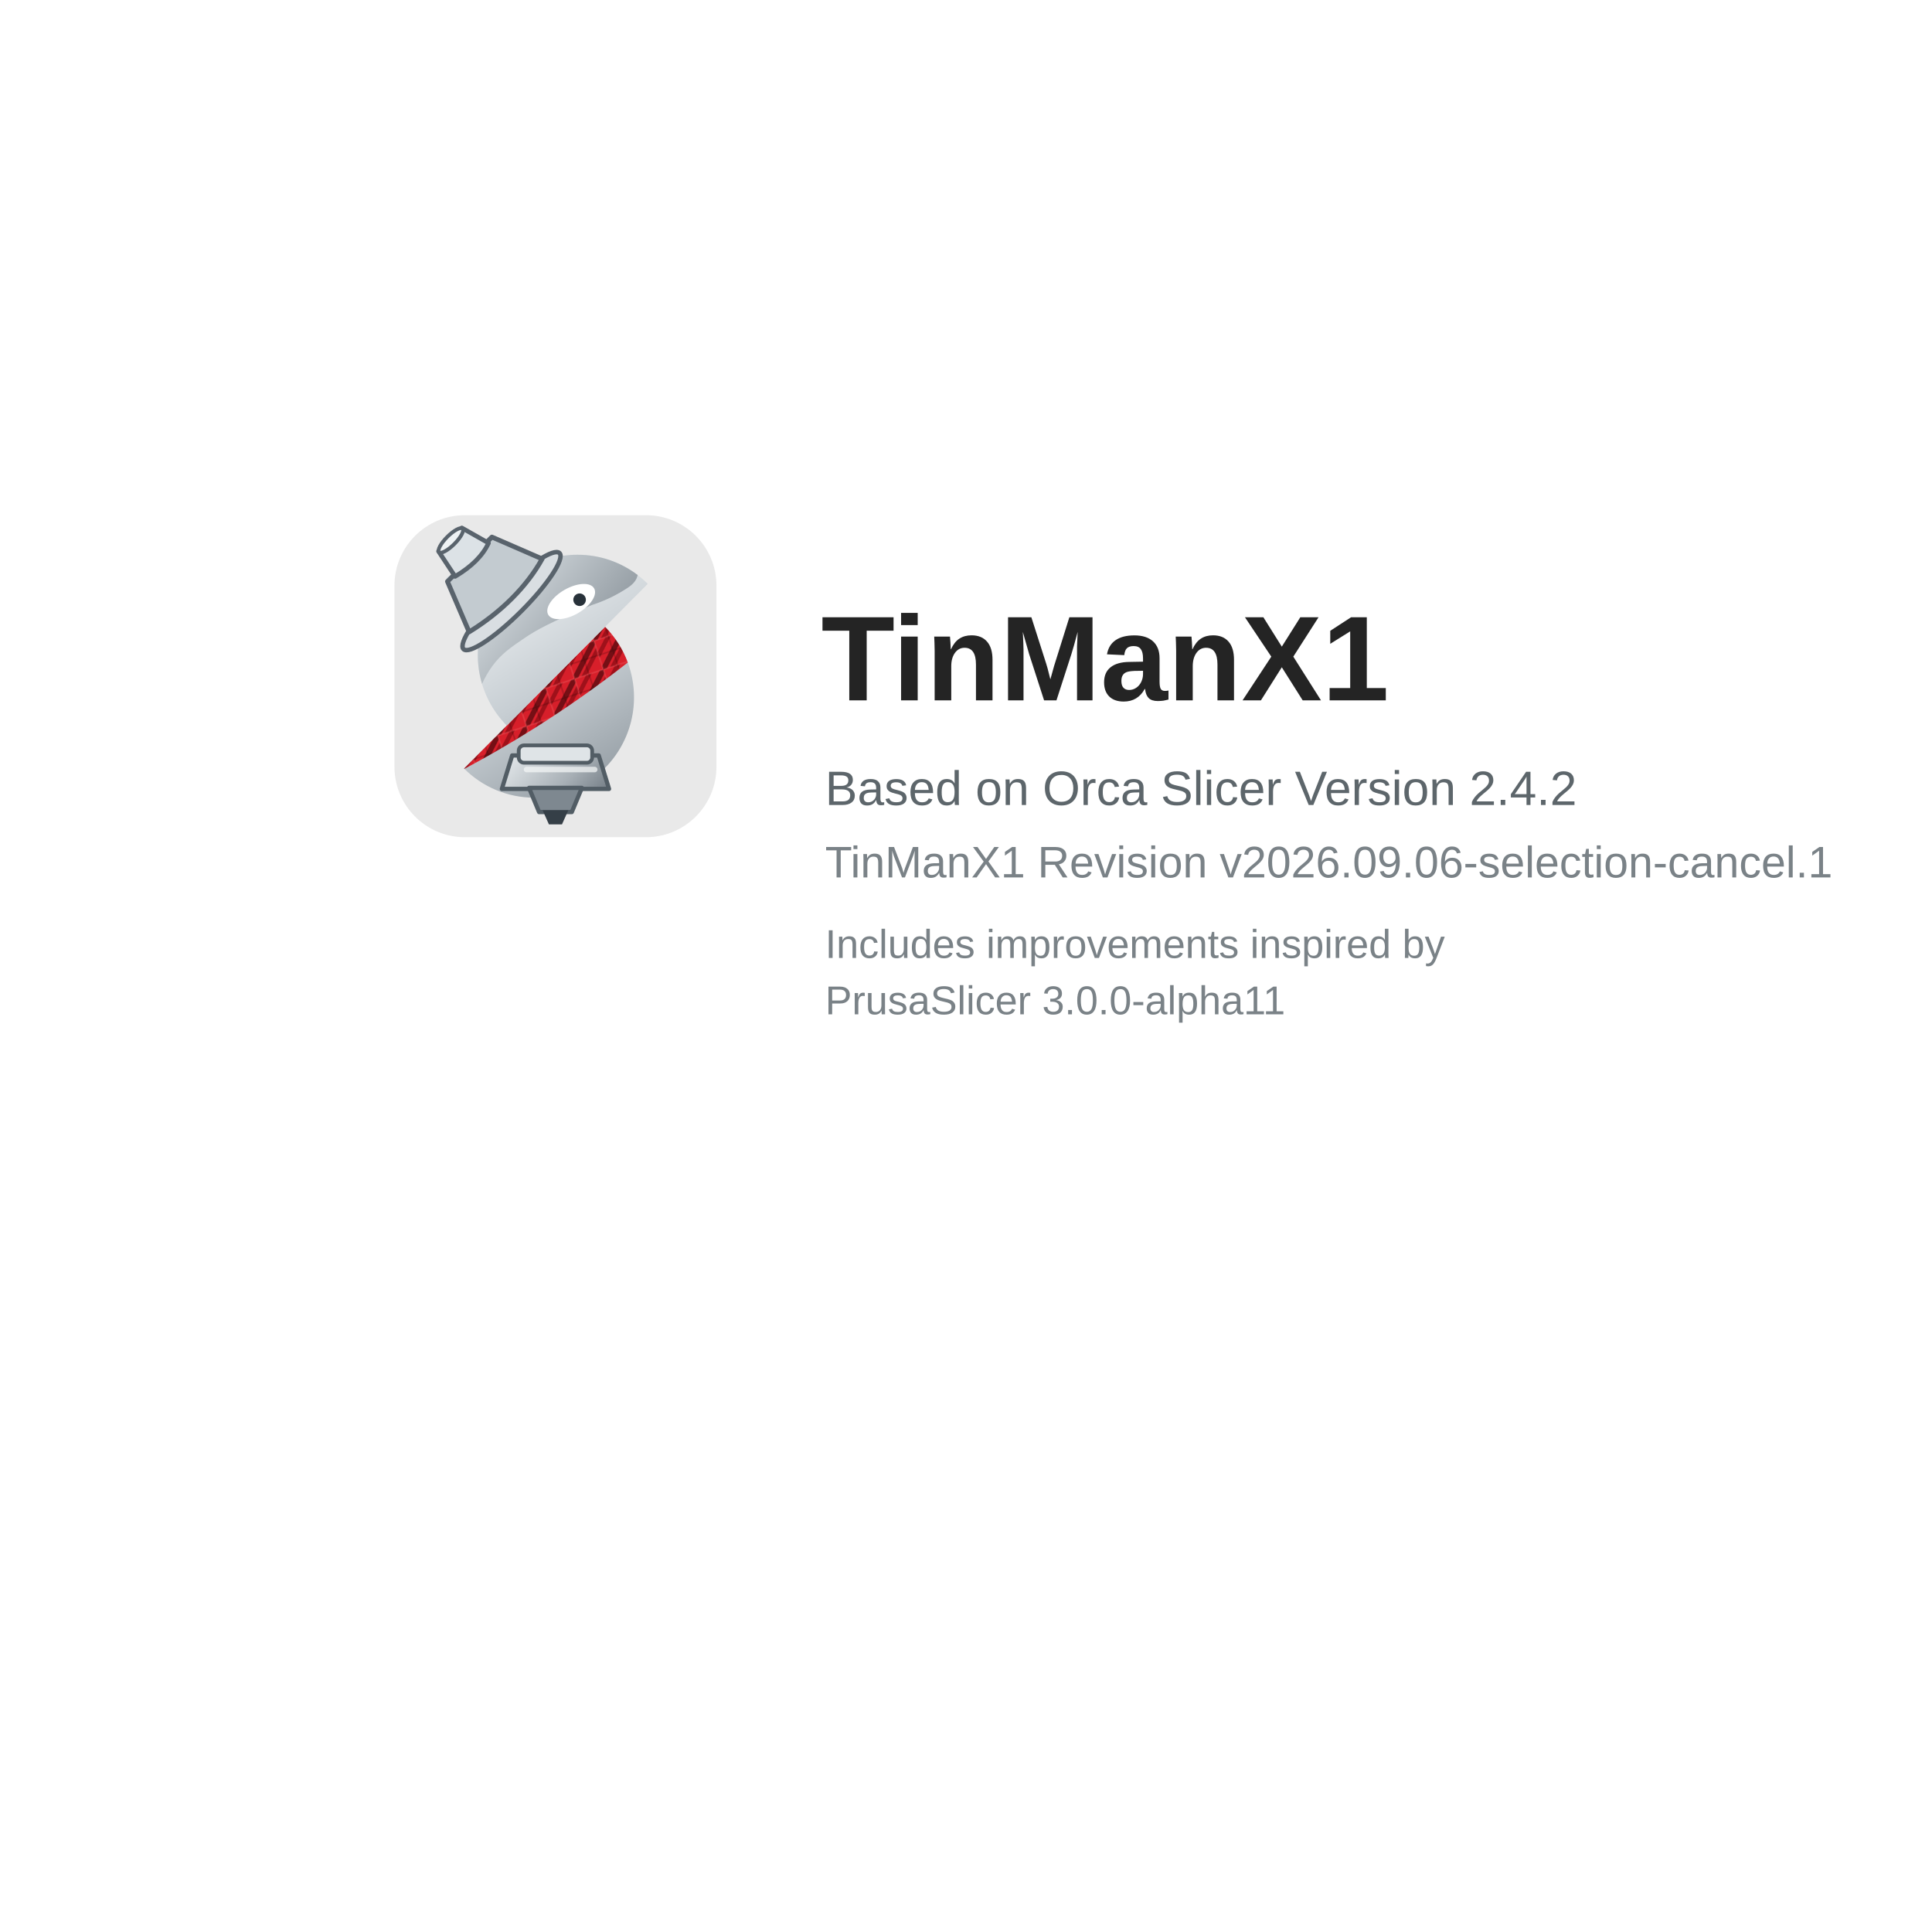
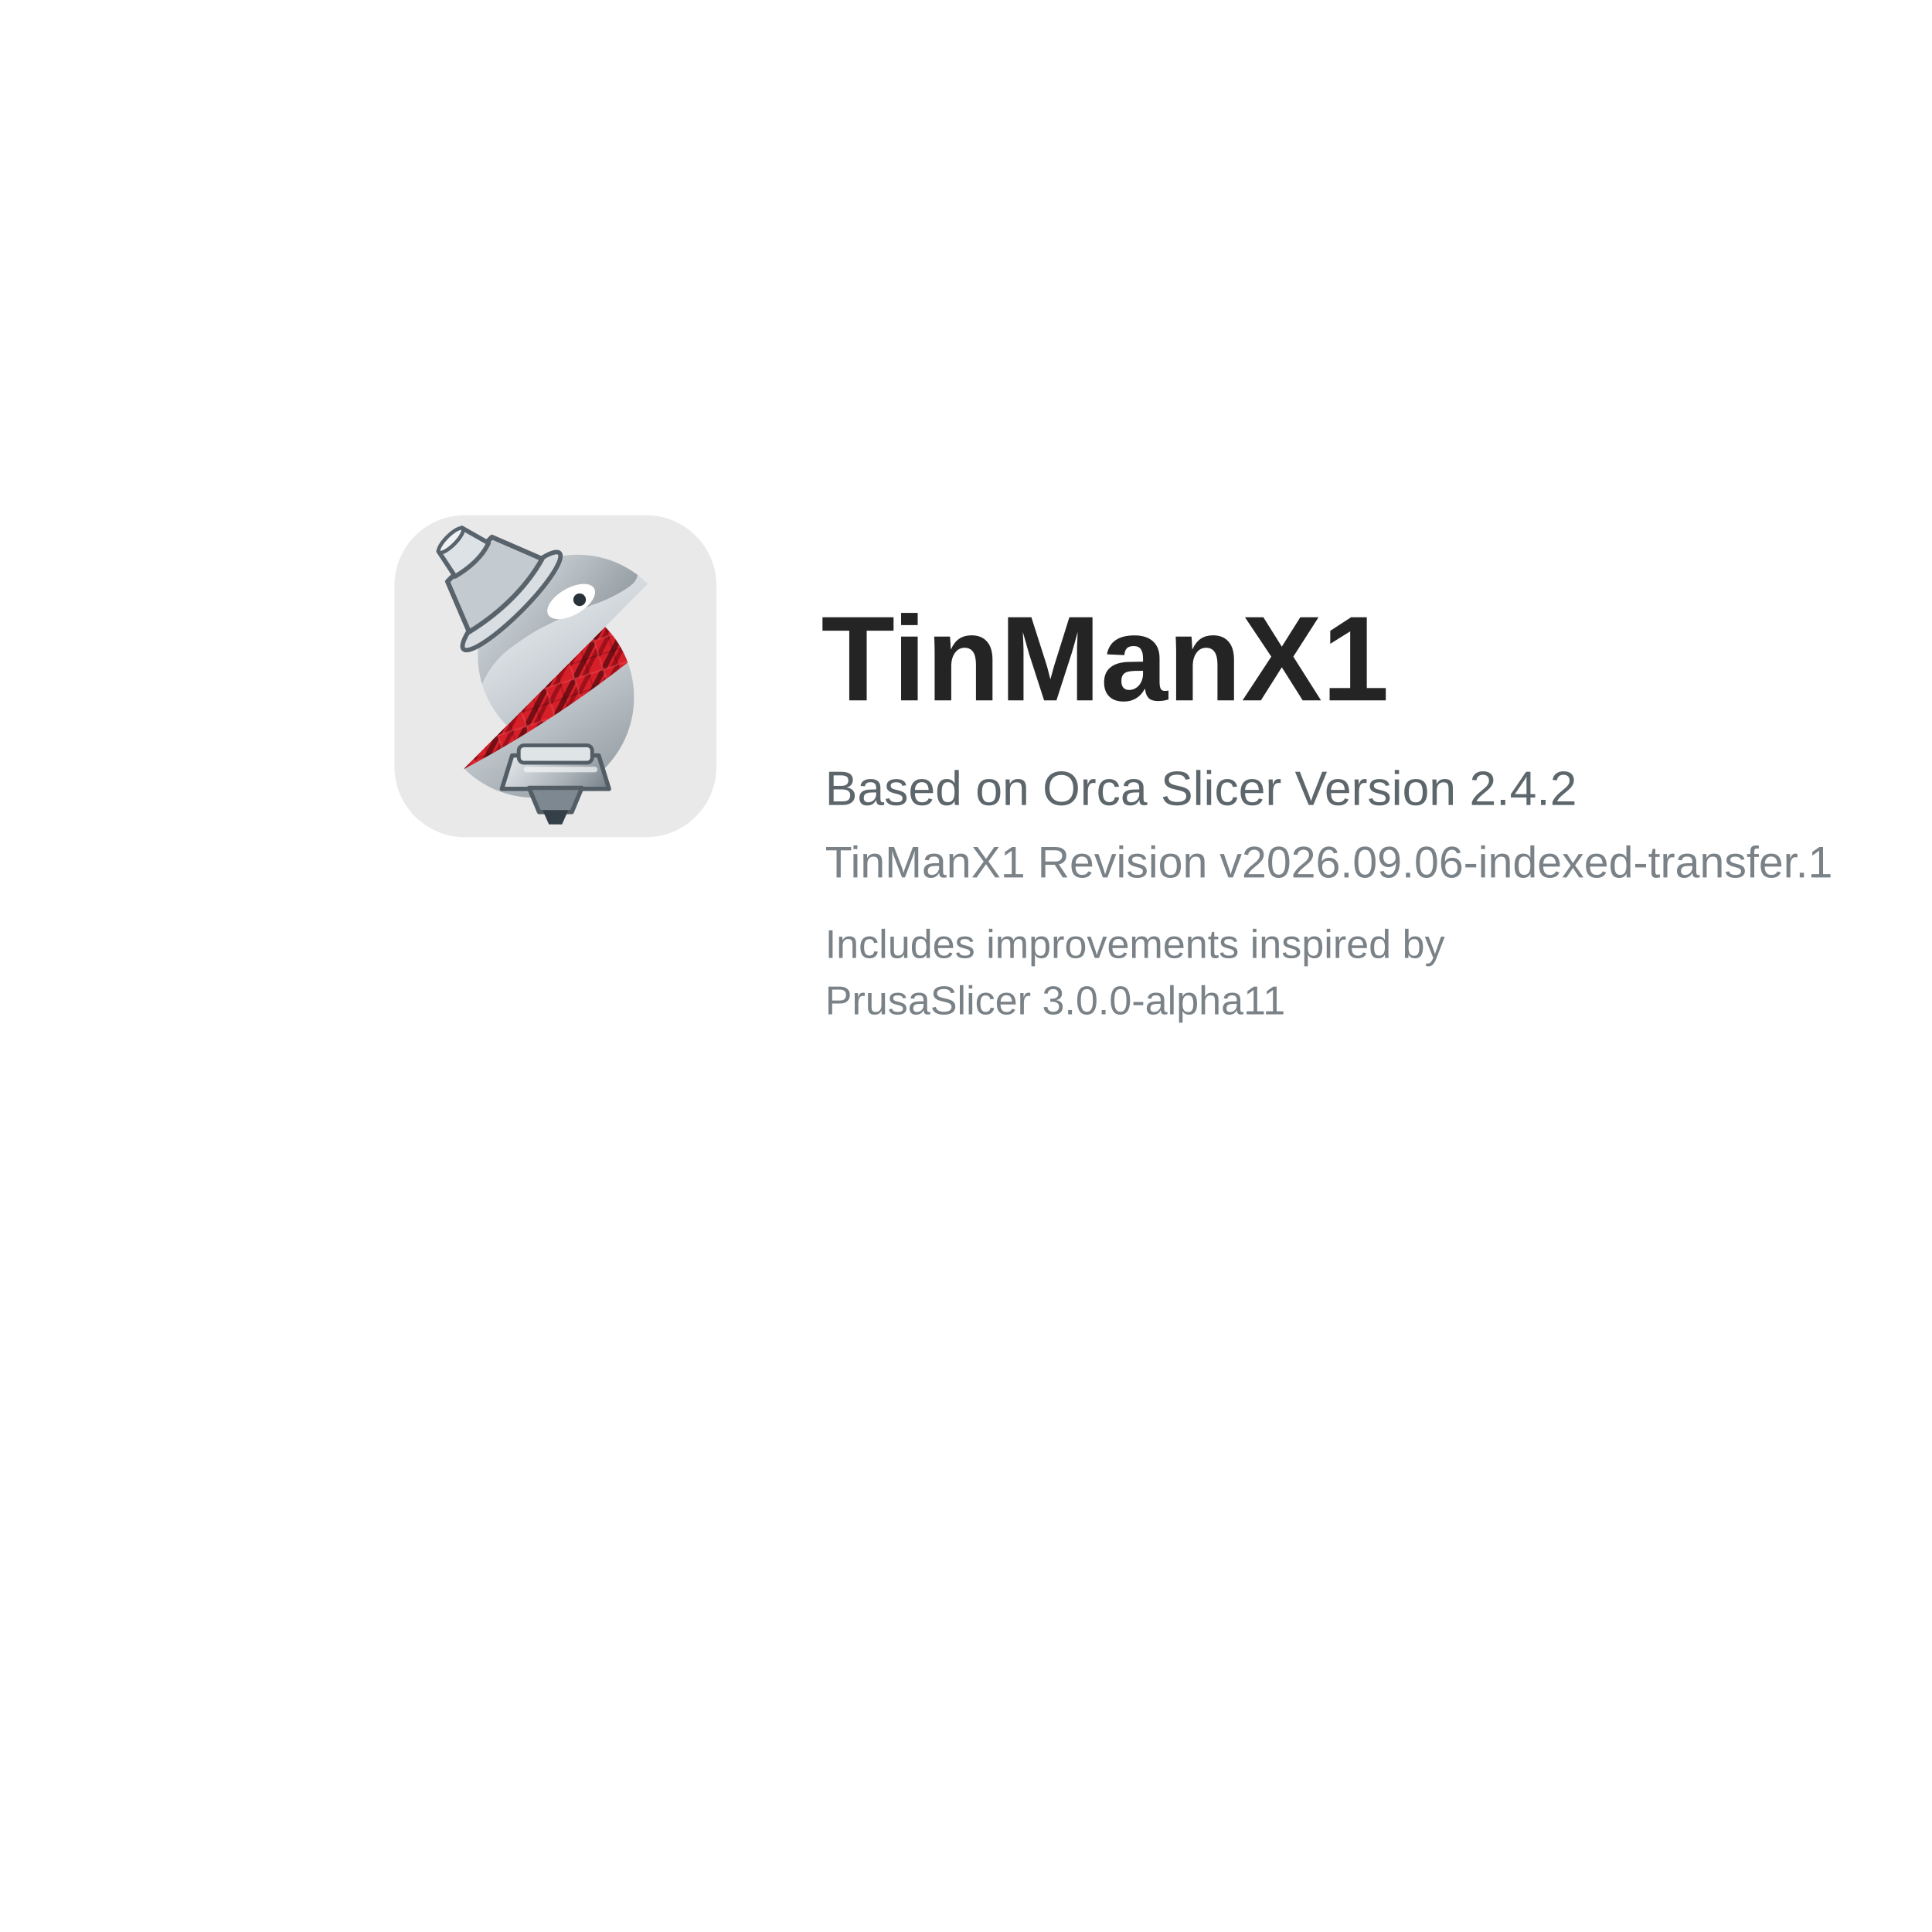
<svg xmlns="http://www.w3.org/2000/svg" width="480" height="480" viewBox="0 0 480 480">
  <defs>
    <linearGradient id="tmxSilver" x1="18" y1="8" x2="47" y2="55" gradientUnits="userSpaceOnUse">
      <stop offset="0" stop-color="#f7f9fa" />
      <stop offset=".52" stop-color="#c7ced3" />
      <stop offset="1" stop-color="#8d969d" />
    </linearGradient>
    <linearGradient id="tmxDarkSilver" x1="19" y1="10" x2="49" y2="35" gradientUnits="userSpaceOnUse">
      <stop offset="0" stop-color="#dce2e6" />
      <stop offset="1" stop-color="#6f7981" />
    </linearGradient>
    <linearGradient id="tmxNozzle" x1="24" y1="43" x2="43" y2="60" gradientUnits="userSpaceOnUse">
      <stop offset="0" stop-color="#eef2f4" />
      <stop offset=".55" stop-color="#a8b0b6" />
      <stop offset="1" stop-color="#59636c" />
    </linearGradient>
    <pattern id="tmxCarbonRed" width="6" height="6" patternUnits="userSpaceOnUse" patternTransform="rotate(-18)">
      <rect width="6" height="6" fill="#D71F2A" />
      <path d="M-2 1 1-2M0 6 6 0M5 8 8 5" fill="none" stroke="#250204" stroke-width="1.05" opacity=".55" />
      <path d="M-2 5 5-2M1 7 7 1" fill="none" stroke="#7c0810" stroke-width=".85" opacity=".62" />
      <path d="M0 0h6v6h-6z" fill="none" stroke="#f06a70" stroke-width=".35" opacity=".28" />
      <path d="M0 3h6M3 0v6" fill="none" stroke="#180102" stroke-width=".28" opacity=".22" />
    </pattern>
  </defs>
  <rect width="480" height="480" fill="#ffffff" />
  <g transform="translate(98 128)">
    <g transform="scale(1.25)">
      <rect width="64" height="64" rx="14" fill="#e9e9e9" />
      <path d="M13.84,50.354a19.7,19.7,0,0,0,13.883,5.79A19.944,19.944,0,0,0,41.858,22.182Z" fill="url(#tmxSilver)" />
      <path d="M41.858,22.181,13.84,50.354l.061.059A220.548,220.548,0,0,0,46.378,29.277a19.964,19.964,0,0,0-4.52-7.1" fill="url(#tmxCarbonRed)" />
      <path d="M36.381,7.856A19.943,19.943,0,0,0,22.327,41.818L50.345,13.646a19.693,19.693,0,0,0-13.964-5.79" fill="url(#tmxSilver)" />
      <path d="M36.381,7.856A19.636,19.636,0,0,0,26.04,10.782a22.742,22.742,0,0,0-5.91-.745,23.084,23.084,0,0,0-9.477,2.124.632.632,0,0,0,.129,1.191,13.52,13.52,0,0,1,8.069,5.137A20.06,20.06,0,0,0,17.41,33.534a19.873,19.873,0,0,1,2-3.488c1.819-2.5,3.743-3.8,6.585-5.723,2.093-1.416,5-3.077,13.359-6.512a28.421,28.421,0,0,0,6.12-2.821c1.4-.831,2.461-1.615,2.8-2.842.024-.086.045-.172.065-.256A19.655,19.655,0,0,0,36.381,7.856" fill="url(#tmxDarkSilver)" />
      <path d="M39.69,14.551c.727,1.285-.728,3.495-3.249,4.937s-5.154,1.569-5.88.284.727-3.495,3.248-4.937,5.154-1.569,5.881-.284" fill="#fff" />
      <circle cx="36.8" cy="16.8" r="1.25" fill="#28323a" />
      <g transform="translate(-17 1) rotate(-45 34.2 12.5) scale(1.05)">
        <ellipse cx="34.25" cy="18.4" rx="12.85" ry="2.65" fill="#d9dee2" stroke="#59636c" stroke-width=".85" />
        <path d="M28.3,7.2h11.9l3.8,9.65c-5.75,1.65-12.65,1.65-19.55,0Z" fill="#c3cbd0" stroke="#59636c" stroke-width=".9" stroke-linejoin="round" />
        <path d="M31.15,1.95h6.25l1.55,5.6c-2.45.9-5.4.9-8.95,0Z" fill="#dce2e6" stroke="#59636c" stroke-width=".85" stroke-linejoin="round" />
        <ellipse cx="34.25" cy="2.15" rx="3.15" ry=".95" fill="#eef2f4" stroke="#59636c" stroke-width=".7" />
      </g>
      <path d="M23.4,47.75h17.2l2.05,6.65H21.35Z" fill="url(#tmxNozzle)" stroke="#525d65" stroke-width=".85" stroke-linejoin="round" />
      <path d="M26.75,54.2h10.5l-2,4.8h-6.5Z" fill="#7e8890" stroke="#525d65" stroke-width=".85" stroke-linejoin="round" />
      <path d="M29.45,58.65h5.1l-1.25,2.8h-2.6Z" fill="#353f47" />
      <rect x="24.7" y="45.75" width="14.6" height="3.45" rx="1.05" fill="#dfe4e7" stroke="#525d65" stroke-width=".75" />
      <path d="M26.25,50.55h13.55" fill="none" stroke="#f4f6f7" stroke-width="1.1" stroke-linecap="round" opacity=".72" />
    </g>
    <text x="106" y="46" font-family="Arial, Helvetica, sans-serif" font-size="30" font-weight="700" fill="#242424">TinManX1</text>
    <text x="107" y="72" font-family="Arial, Helvetica, sans-serif" font-size="12" fill="#5d666b">Based on Orca Slicer Version 2.4.2</text>
-     <text x="107" y="90" font-family="Arial, Helvetica, sans-serif" font-size="11" fill="#7a8287">TinManX1 Revision v2026.09.06-selection-cancel.1</text>
+     <text x="107" y="90" font-family="Arial, Helvetica, sans-serif" font-size="11" fill="#7a8287">TinManX1 Revision v2026.09.06-indexed-transfer.1</text>
    <text x="107" y="110" font-family="Arial, Helvetica, sans-serif" font-size="10" fill="#7a8287">Includes improvements inspired by</text>
    <text x="107" y="124" font-family="Arial, Helvetica, sans-serif" font-size="10" fill="#7a8287">PrusaSlicer 3.0.0-alpha11</text>
  </g>
</svg>
